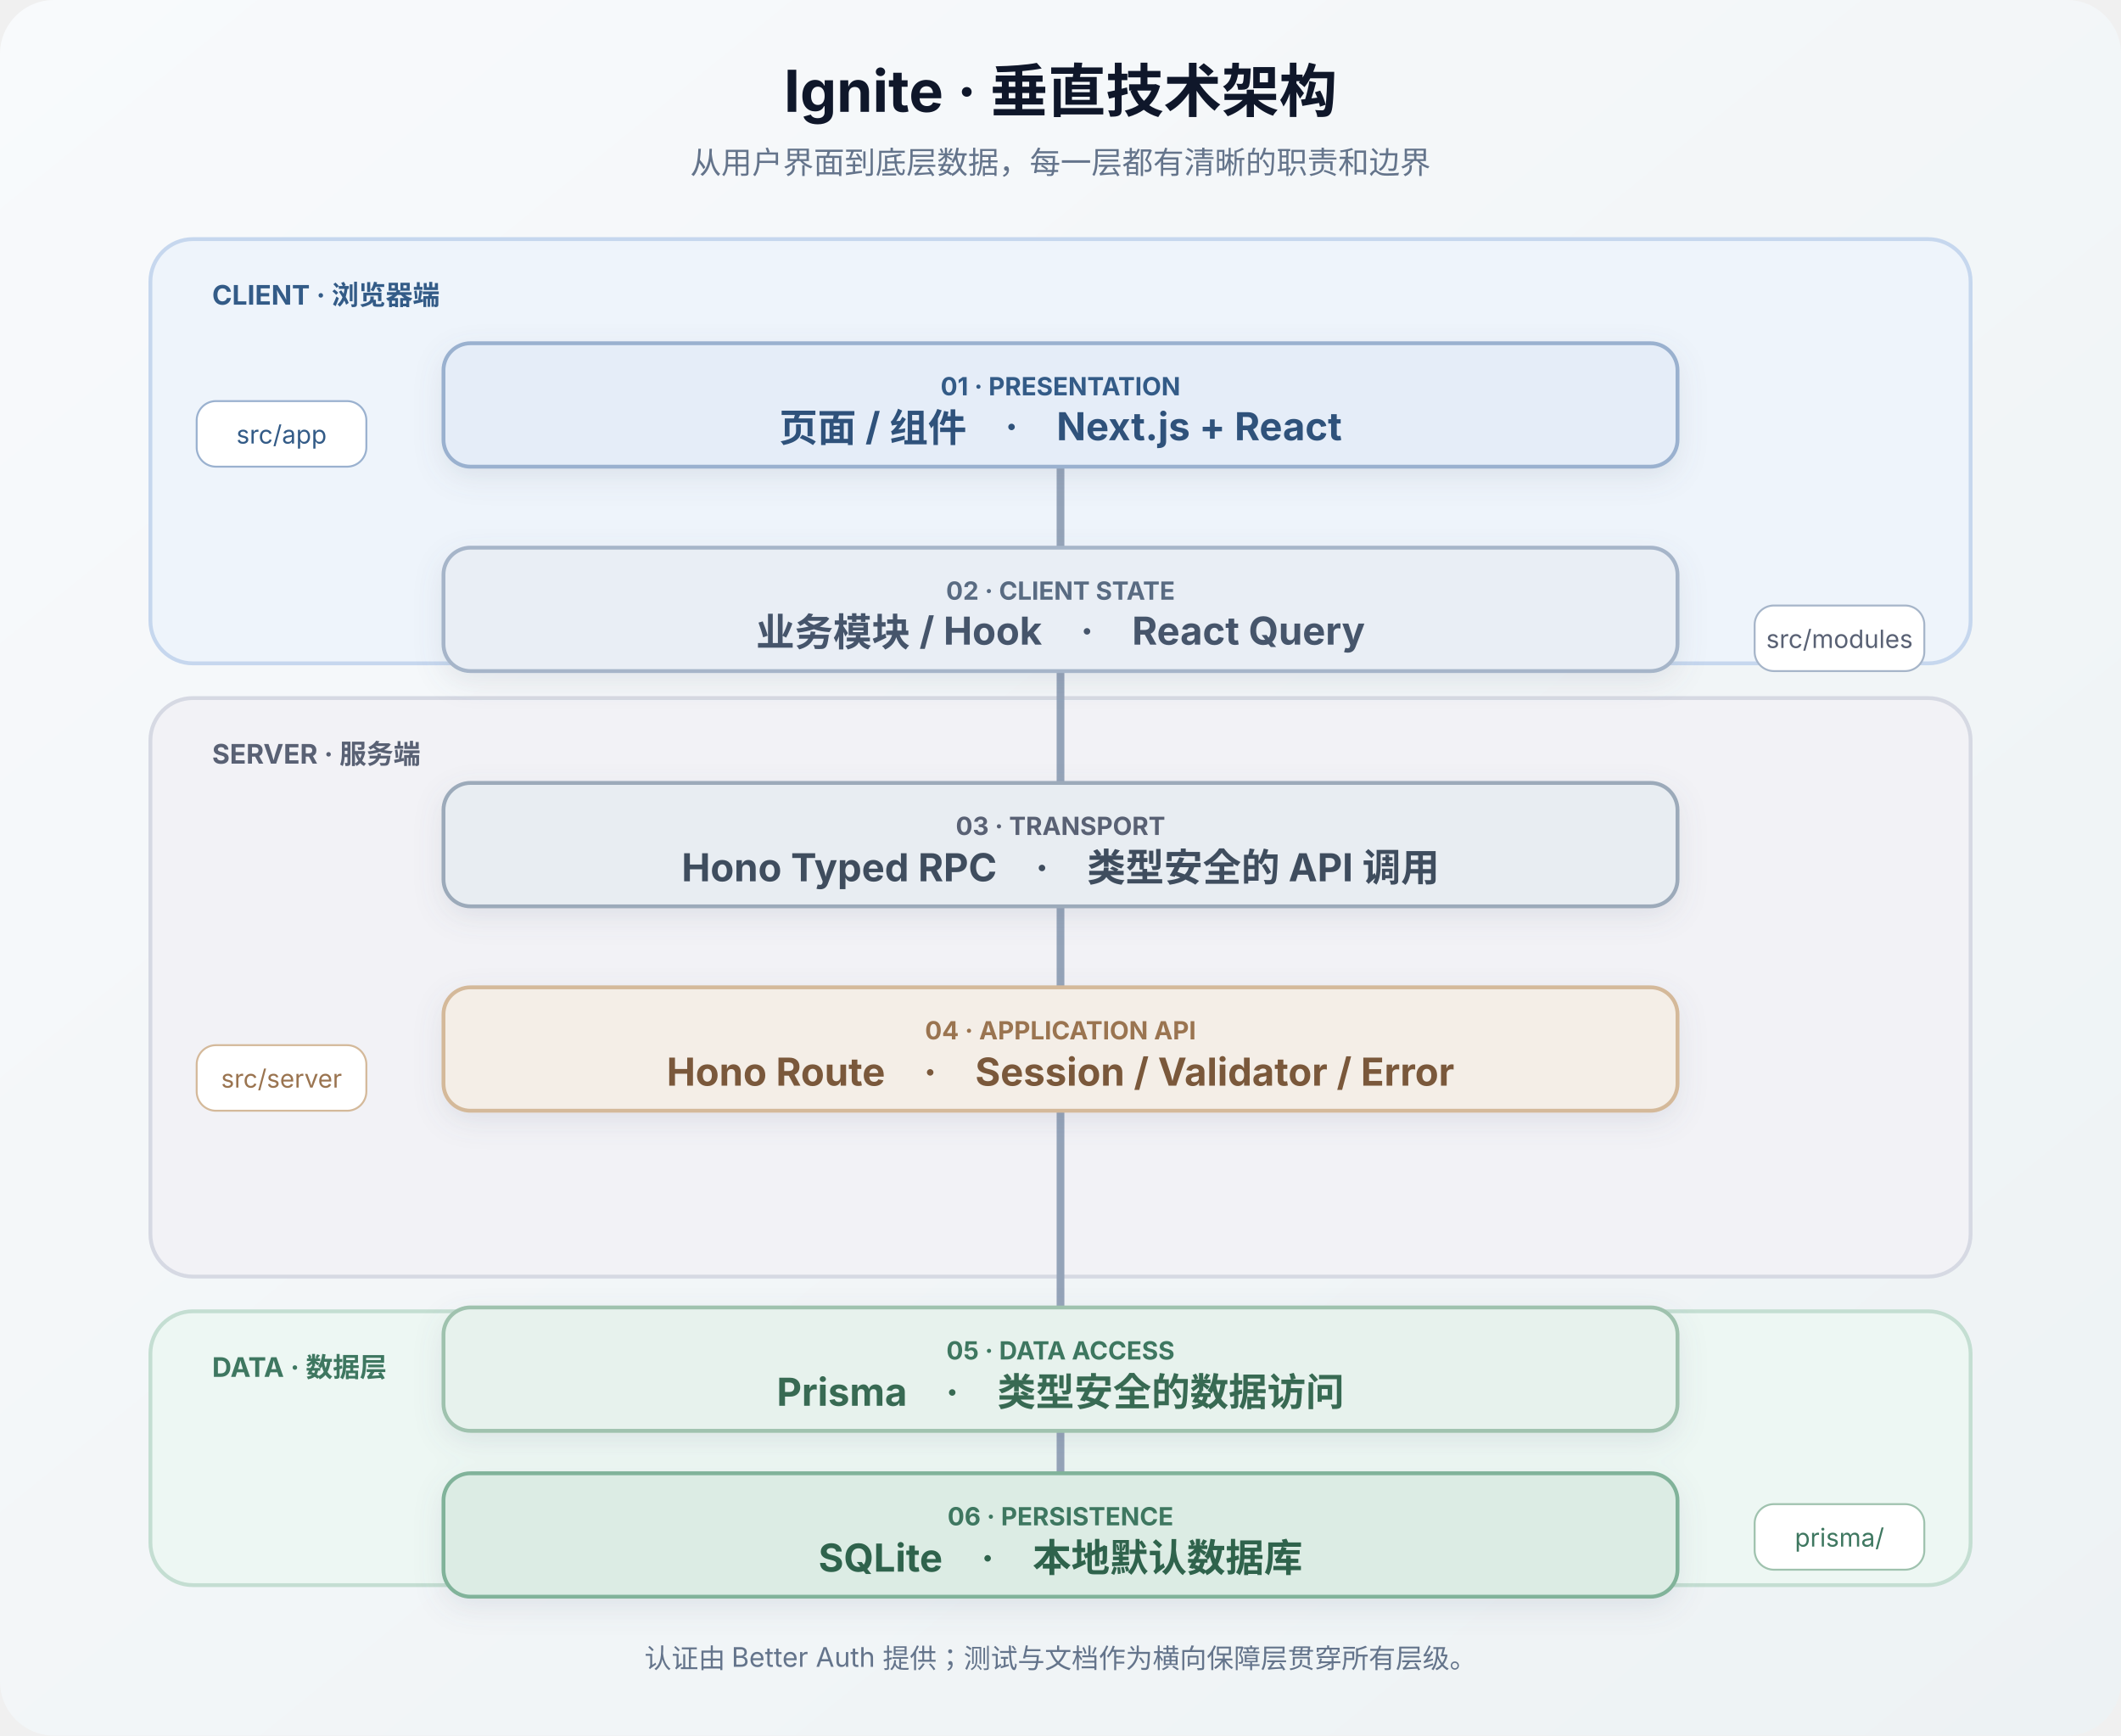
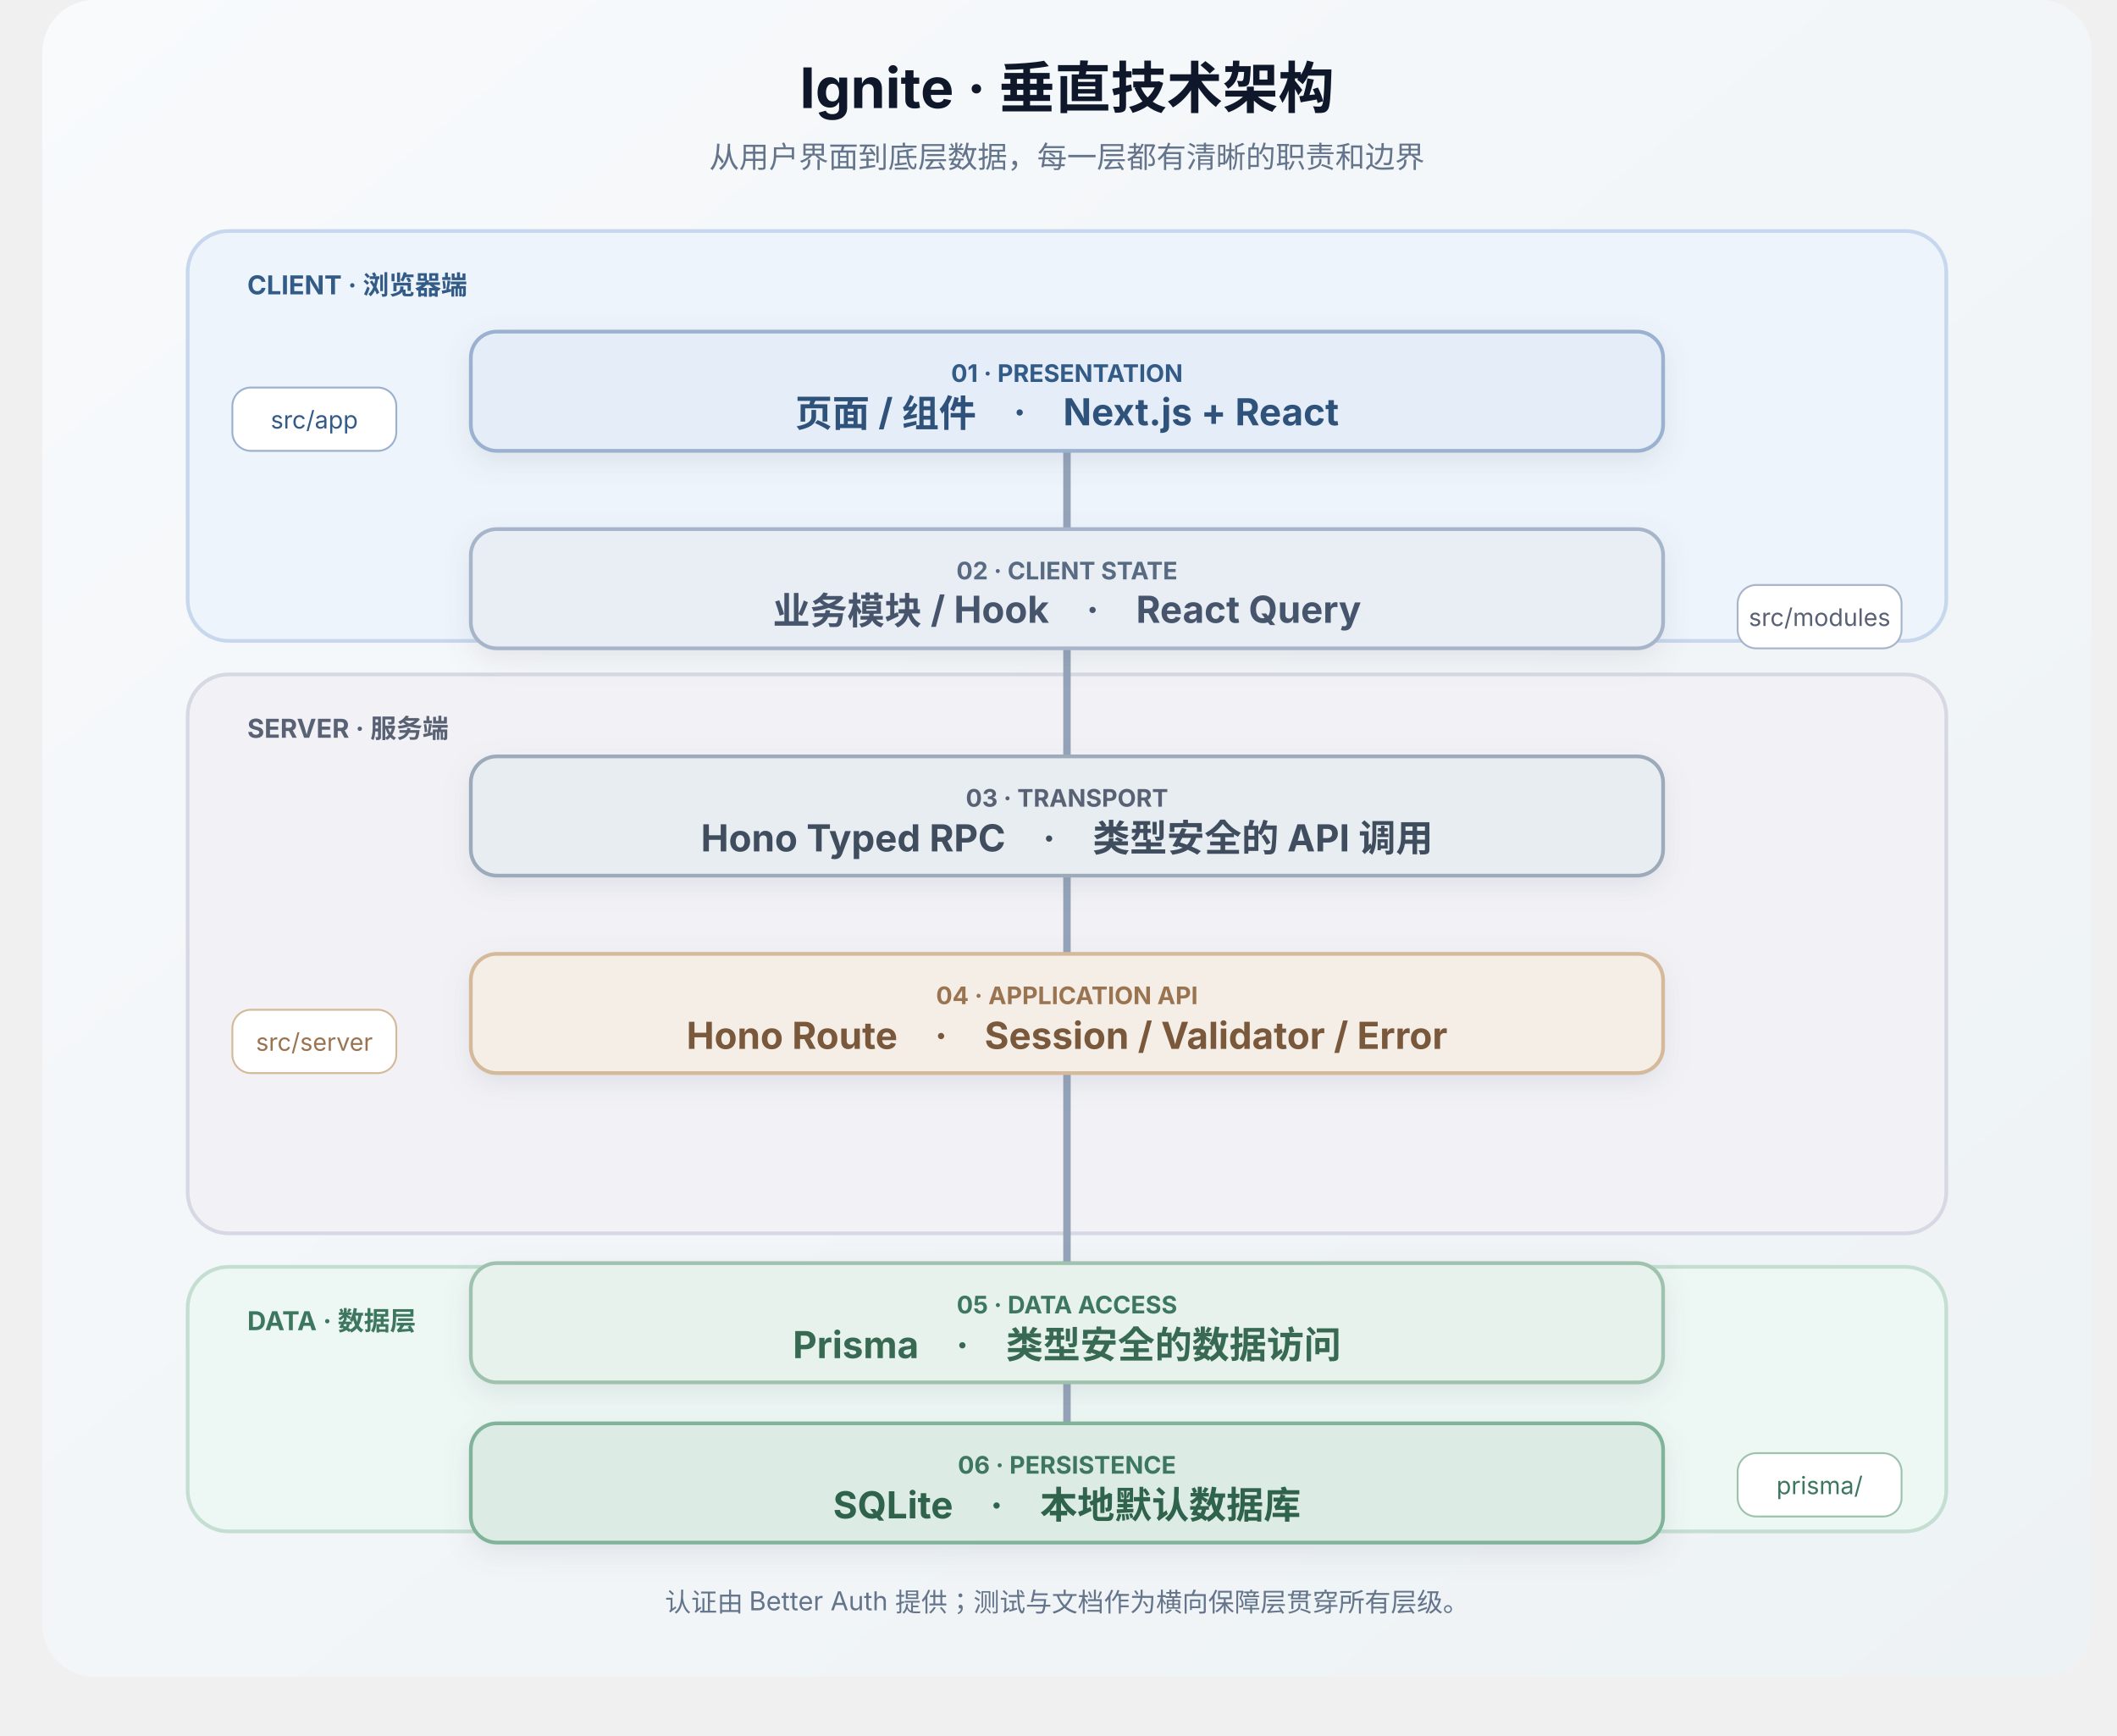
- <svg xmlns="http://www.w3.org/2000/svg" width="1100" height="900" viewBox="0 0 1100 900" role="img" aria-labelledby="title desc">
+ <svg xmlns="http://www.w3.org/2000/svg" width="1000" height="820" viewBox="0 0 1000 820" role="img" aria-labelledby="title desc">
  <defs>
    <linearGradient id="bg" x1="0" y1="0" x2="1" y2="1">
      <stop offset="0" stop-color="#f8fafc" />
      <stop offset="1" stop-color="#edf2f4" />
    </linearGradient>
    <filter id="shadow" x="-20%" y="-20%" width="140%" height="140%">
      <feDropShadow dx="0" dy="5" stdDeviation="7" flood-color="#64748b" flood-opacity=".14" />
    </filter>
  </defs>
-   <rect width="1100" height="900" rx="28" fill="url(#bg)" />
-   <text x="550" y="58" text-anchor="middle" font-family="Inter,Segoe UI,sans-serif" font-size="30" font-weight="700" fill="#0f172a">Ignite · 垂直技术架构</text>
-   <text x="550" y="90" text-anchor="middle" font-family="Inter,Segoe UI,sans-serif" font-size="16" fill="#64748b">从用户界面到底层数据，每一层都有清晰的职责和边界</text>
-   <rect x="78" y="124" width="944" height="220" rx="22" fill="#eef4fb" stroke="#c6d7ee" stroke-width="2" />
-   <text x="110" y="158" font-family="Inter,Segoe UI,sans-serif" font-size="14" font-weight="700" fill="#335b87">CLIENT · 浏览器端</text>
-   <rect x="78" y="362" width="944" height="300" rx="22" fill="#f2f2f6" stroke="#d6d9e3" stroke-width="2" />
-   <text x="110" y="396" font-family="Inter,Segoe UI,sans-serif" font-size="14" font-weight="700" fill="#596174">SERVER · 服务端</text>
-   <rect x="78" y="680" width="944" height="142" rx="22" fill="#edf7f3" stroke="#c4ded2" stroke-width="2" />
-   <text x="110" y="714" font-family="Inter,Segoe UI,sans-serif" font-size="14" font-weight="700" fill="#3e7760">DATA · 数据层</text>
-   <line x1="550" y1="192" x2="550" y2="768" stroke="#94a3b8" stroke-width="4" />
-   <g fill="#64748b">
-     <circle cx="550" cy="210" r="6" />
-     <circle cx="550" cy="316" r="6" />
-     <circle cx="550" cy="438" r="6" />
-     <circle cx="550" cy="544" r="6" />
-     <circle cx="550" cy="700" r="6" />
-     <circle cx="550" cy="786" r="6" />
+   <g transform="translate(20 0) scale(.88)">
+     <rect width="1100" height="900" rx="28" fill="url(#bg)" />
+     <text x="550" y="58" text-anchor="middle" font-family="Inter,Segoe UI,sans-serif" font-size="30" font-weight="700" fill="#0f172a">Ignite · 垂直技术架构</text>
+     <text x="550" y="90" text-anchor="middle" font-family="Inter,Segoe UI,sans-serif" font-size="16" fill="#64748b">从用户界面到底层数据，每一层都有清晰的职责和边界</text>
+     <rect x="78" y="124" width="944" height="220" rx="22" fill="#eef4fb" stroke="#c6d7ee" stroke-width="2" />
+     <text x="110" y="158" font-family="Inter,Segoe UI,sans-serif" font-size="14" font-weight="700" fill="#335b87">CLIENT · 浏览器端</text>
+     <rect x="78" y="362" width="944" height="300" rx="22" fill="#f2f2f6" stroke="#d6d9e3" stroke-width="2" />
+     <text x="110" y="396" font-family="Inter,Segoe UI,sans-serif" font-size="14" font-weight="700" fill="#596174">SERVER · 服务端</text>
+     <rect x="78" y="680" width="944" height="142" rx="22" fill="#edf7f3" stroke="#c4ded2" stroke-width="2" />
+     <text x="110" y="714" font-family="Inter,Segoe UI,sans-serif" font-size="14" font-weight="700" fill="#3e7760">DATA · 数据层</text>
+     <line x1="550" y1="192" x2="550" y2="768" stroke="#94a3b8" stroke-width="4" />
+     <g fill="#64748b">
+       <circle cx="550" cy="210" r="6" />
+       <circle cx="550" cy="316" r="6" />
+       <circle cx="550" cy="438" r="6" />
+       <circle cx="550" cy="544" r="6" />
+       <circle cx="550" cy="700" r="6" />
+       <circle cx="550" cy="786" r="6" />
+     </g>
+     <g filter="url(#shadow)">
+       <rect x="230" y="178" width="640" height="64" rx="14" fill="#e5edf8" stroke="#9ab1cf" stroke-width="2" />
+       <rect x="230" y="284" width="640" height="64" rx="14" fill="#e9eef5" stroke="#a6b5c9" stroke-width="2" />
+       <rect x="230" y="406" width="640" height="64" rx="14" fill="#e8edf2" stroke="#9caaba" stroke-width="2" />
+       <rect x="230" y="512" width="640" height="64" rx="14" fill="#f4eee7" stroke="#d4b99a" stroke-width="2" />
+       <rect x="230" y="678" width="640" height="64" rx="14" fill="#e7f2ed" stroke="#9fc2ae" stroke-width="2" />
+       <rect x="230" y="764" width="640" height="64" rx="14" fill="#dcece4" stroke="#81b39a" stroke-width="2" />
+     </g>
+     <g font-family="Inter,Segoe UI,sans-serif" text-anchor="middle">
+       <text x="550" y="205" font-size="13" font-weight="700" fill="#335b87">01 · PRESENTATION</text>
+       <text x="550" y="229" font-size="20" font-weight="700" fill="#2f527b">页面 / 组件　·　Next.js + React</text>
+       <text x="550" y="311" font-size="13" font-weight="700" fill="#596b82">02 · CLIENT STATE</text>
+       <text x="550" y="335" font-size="20" font-weight="700" fill="#46556b">业务模块 / Hook　·　React Query</text>
+       <text x="550" y="433" font-size="13" font-weight="700" fill="#596174">03 · TRANSPORT</text>
+       <text x="550" y="457" font-size="20" font-weight="700" fill="#3f4d5e">Hono Typed RPC　·　类型安全的 API 调用</text>
+       <text x="550" y="539" font-size="13" font-weight="700" fill="#9a7450">04 · APPLICATION API</text>
+       <text x="550" y="563" font-size="20" font-weight="700" fill="#7a583b">Hono Route　·　Session / Validator / Error</text>
+       <text x="550" y="705" font-size="13" font-weight="700" fill="#3e7760">05 · DATA ACCESS</text>
+       <text x="550" y="729" font-size="20" font-weight="700" fill="#386a53">Prisma　·　类型安全的数据访问</text>
+       <text x="550" y="791" font-size="13" font-weight="700" fill="#3e7760">06 · PERSISTENCE</text>
+       <text x="550" y="815" font-size="20" font-weight="700" fill="#2f634c">SQLite　·　本地默认数据库</text>
+     </g>
+     <g font-family="Inter,Segoe UI,sans-serif" font-size="13" text-anchor="middle">
+       <rect x="102" y="208" width="88" height="34" rx="10" fill="#ffffff" stroke="#9ab1cf" />
+       <text x="146" y="230" fill="#335b87">src/app</text>
+       <rect x="910" y="314" width="88" height="34" rx="10" fill="#ffffff" stroke="#a6b5c9" />
+       <text x="954" y="336" fill="#596174">src/modules</text>
+       <rect x="102" y="542" width="88" height="34" rx="10" fill="#ffffff" stroke="#d4b99a" />
+       <text x="146" y="564" fill="#9a7450">src/server</text>
+       <rect x="910" y="780" width="88" height="34" rx="10" fill="#ffffff" stroke="#9fc2ae" />
+       <text x="954" y="802" fill="#3e7760">prisma/</text>
+     </g>
+     <text x="550" y="865" text-anchor="middle" font-family="Inter,Segoe UI,sans-serif" font-size="14" fill="#64748b">认证由 Better Auth 提供；测试与文档作为横向保障层贯穿所有层级。</text>
  </g>
-   <g filter="url(#shadow)">
-     <rect x="230" y="178" width="640" height="64" rx="14" fill="#e5edf8" stroke="#9ab1cf" stroke-width="2" />
-     <rect x="230" y="284" width="640" height="64" rx="14" fill="#e9eef5" stroke="#a6b5c9" stroke-width="2" />
-     <rect x="230" y="406" width="640" height="64" rx="14" fill="#e8edf2" stroke="#9caaba" stroke-width="2" />
-     <rect x="230" y="512" width="640" height="64" rx="14" fill="#f4eee7" stroke="#d4b99a" stroke-width="2" />
-     <rect x="230" y="678" width="640" height="64" rx="14" fill="#e7f2ed" stroke="#9fc2ae" stroke-width="2" />
-     <rect x="230" y="764" width="640" height="64" rx="14" fill="#dcece4" stroke="#81b39a" stroke-width="2" />
-   </g>
-   <g font-family="Inter,Segoe UI,sans-serif" text-anchor="middle">
-     <text x="550" y="205" font-size="13" font-weight="700" fill="#335b87">01 · PRESENTATION</text>
-     <text x="550" y="229" font-size="20" font-weight="700" fill="#2f527b">页面 / 组件　·　Next.js + React</text>
-     <text x="550" y="311" font-size="13" font-weight="700" fill="#596b82">02 · CLIENT STATE</text>
-     <text x="550" y="335" font-size="20" font-weight="700" fill="#46556b">业务模块 / Hook　·　React Query</text>
-     <text x="550" y="433" font-size="13" font-weight="700" fill="#596174">03 · TRANSPORT</text>
-     <text x="550" y="457" font-size="20" font-weight="700" fill="#3f4d5e">Hono Typed RPC　·　类型安全的 API 调用</text>
-     <text x="550" y="539" font-size="13" font-weight="700" fill="#9a7450">04 · APPLICATION API</text>
-     <text x="550" y="563" font-size="20" font-weight="700" fill="#7a583b">Hono Route　·　Session / Validator / Error</text>
-     <text x="550" y="705" font-size="13" font-weight="700" fill="#3e7760">05 · DATA ACCESS</text>
-     <text x="550" y="729" font-size="20" font-weight="700" fill="#386a53">Prisma　·　类型安全的数据访问</text>
-     <text x="550" y="791" font-size="13" font-weight="700" fill="#3e7760">06 · PERSISTENCE</text>
-     <text x="550" y="815" font-size="20" font-weight="700" fill="#2f634c">SQLite　·　本地默认数据库</text>
-   </g>
-   <g font-family="Inter,Segoe UI,sans-serif" font-size="13" text-anchor="middle">
-     <rect x="102" y="208" width="88" height="34" rx="10" fill="#ffffff" stroke="#9ab1cf" />
-     <text x="146" y="230" fill="#335b87">src/app</text>
-     <rect x="910" y="314" width="88" height="34" rx="10" fill="#ffffff" stroke="#a6b5c9" />
-     <text x="954" y="336" fill="#596174">src/modules</text>
-     <rect x="102" y="542" width="88" height="34" rx="10" fill="#ffffff" stroke="#d4b99a" />
-     <text x="146" y="564" fill="#9a7450">src/server</text>
-     <rect x="910" y="780" width="88" height="34" rx="10" fill="#ffffff" stroke="#9fc2ae" />
-     <text x="954" y="802" fill="#3e7760">prisma/</text>
-   </g>
-   <text x="550" y="865" text-anchor="middle" font-family="Inter,Segoe UI,sans-serif" font-size="14" fill="#64748b">认证由 Better Auth 提供；测试与文档作为横向保障层贯穿所有层级。</text>
</svg>
